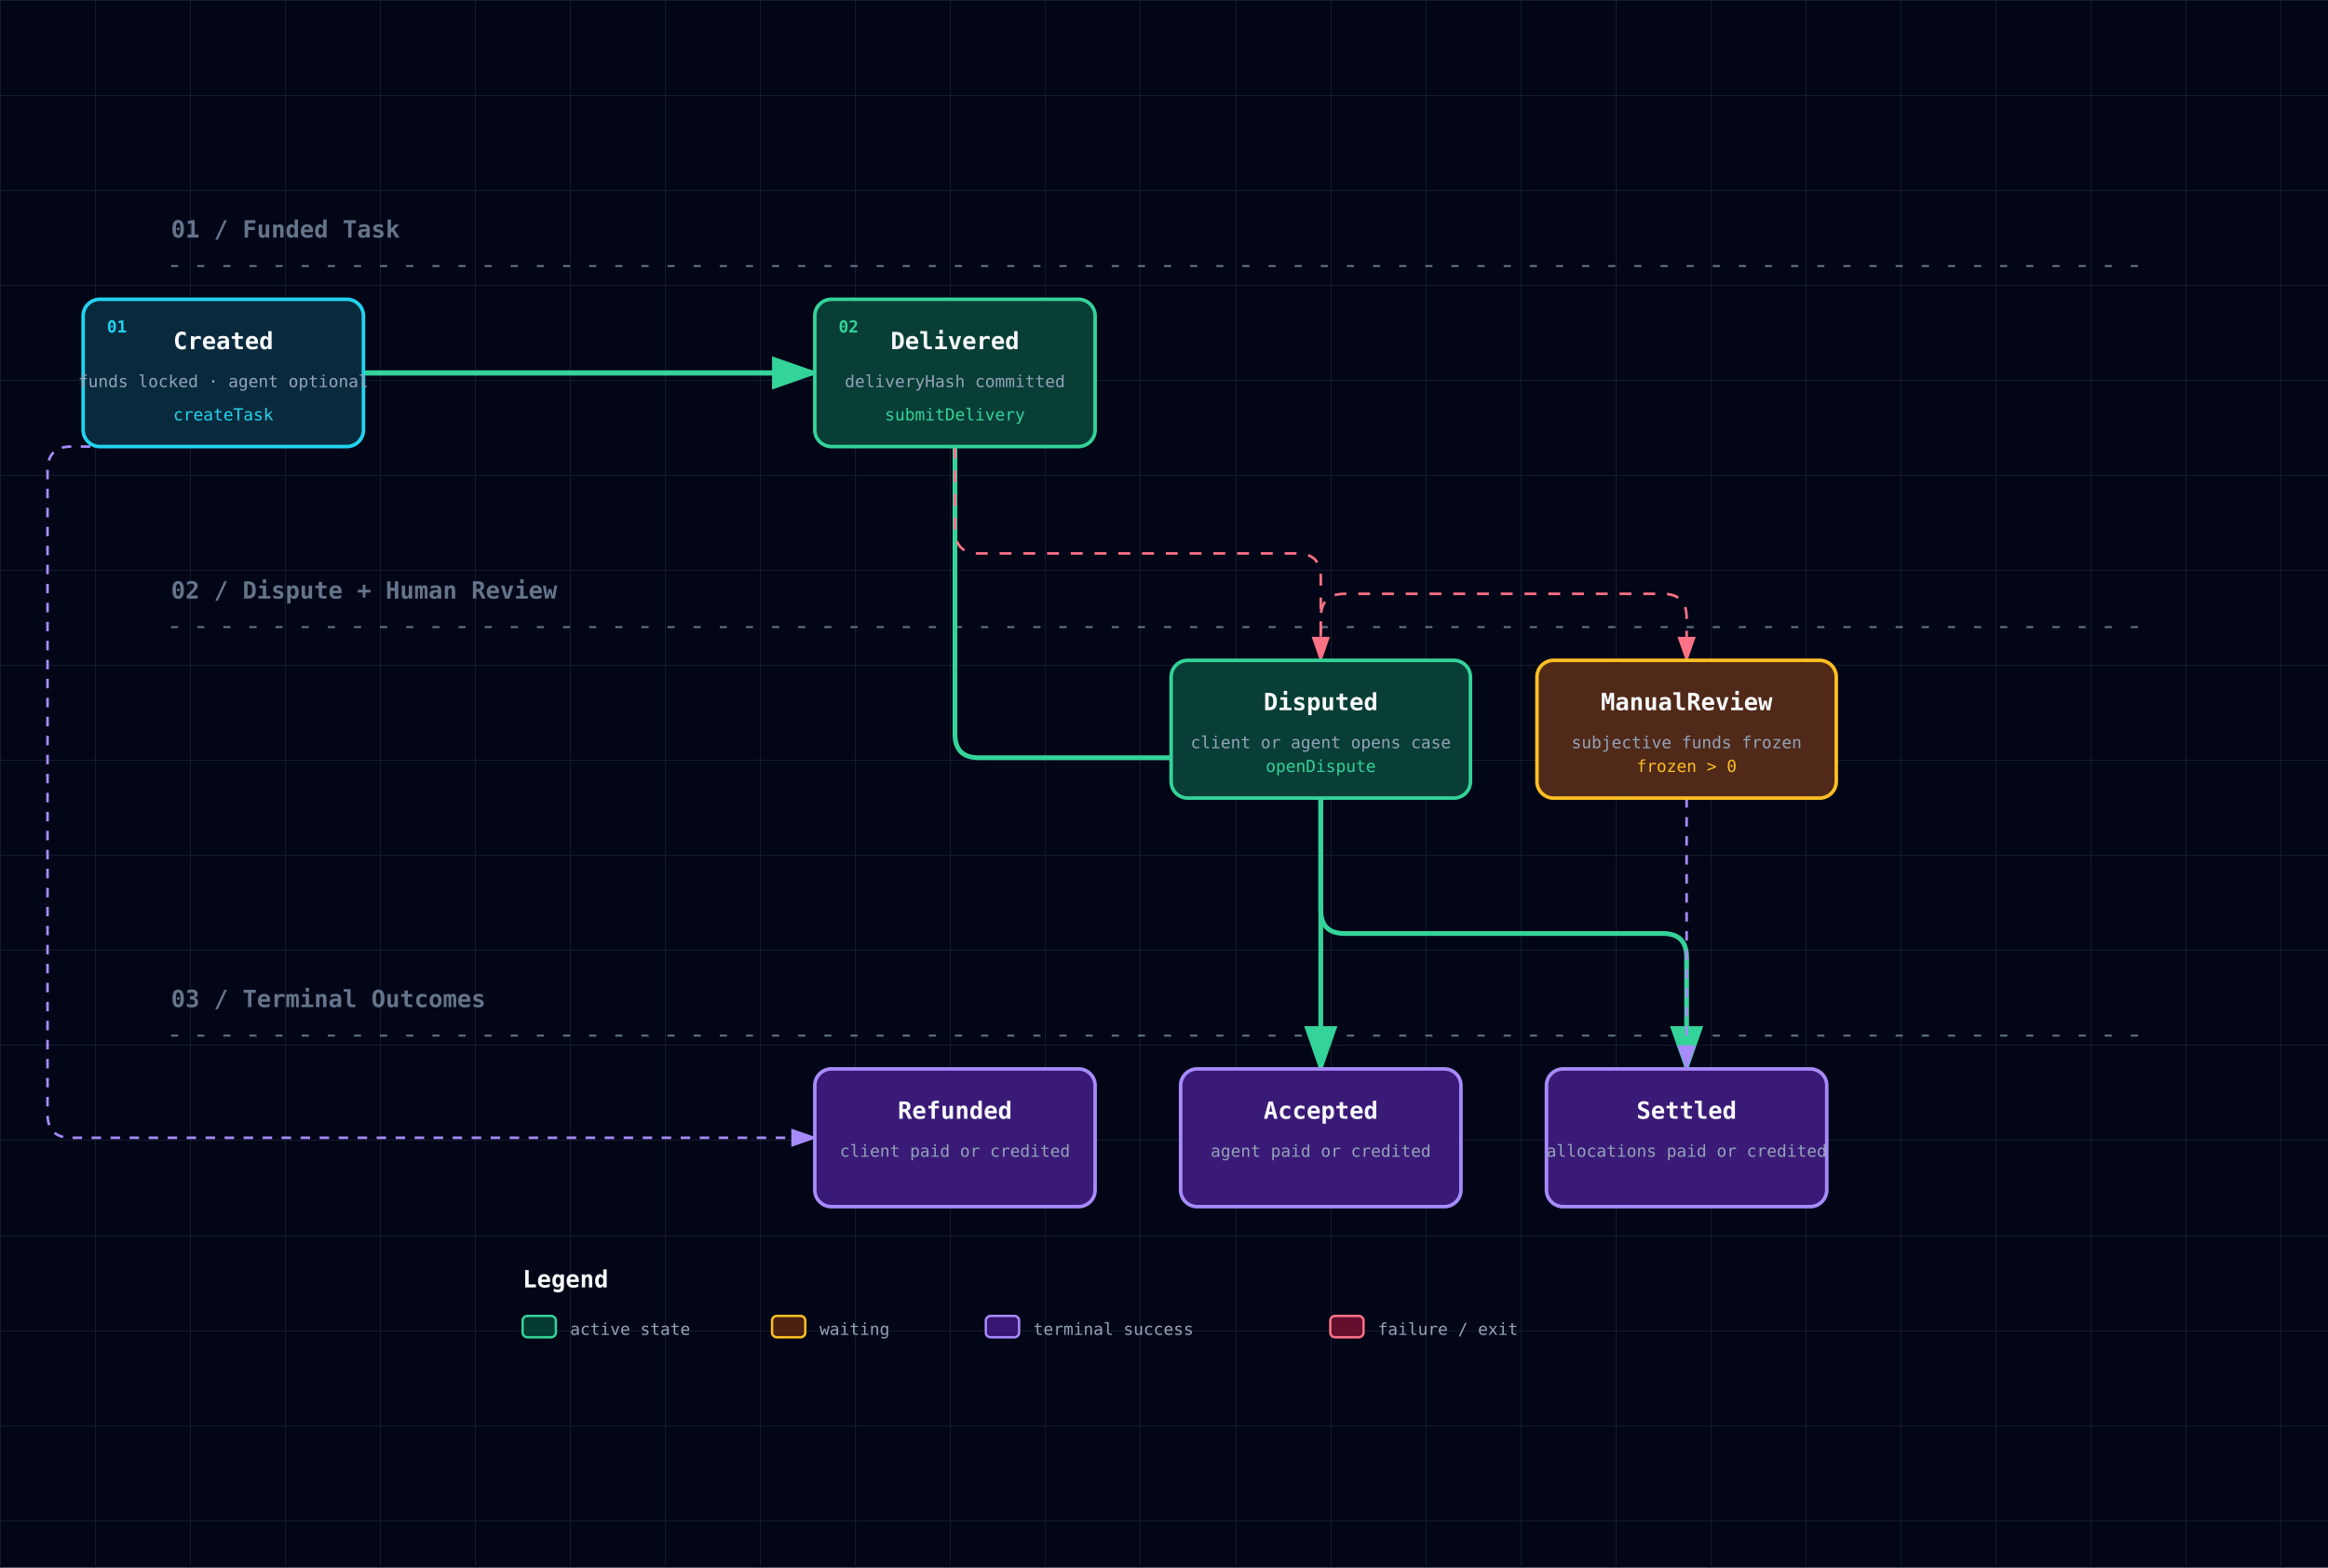
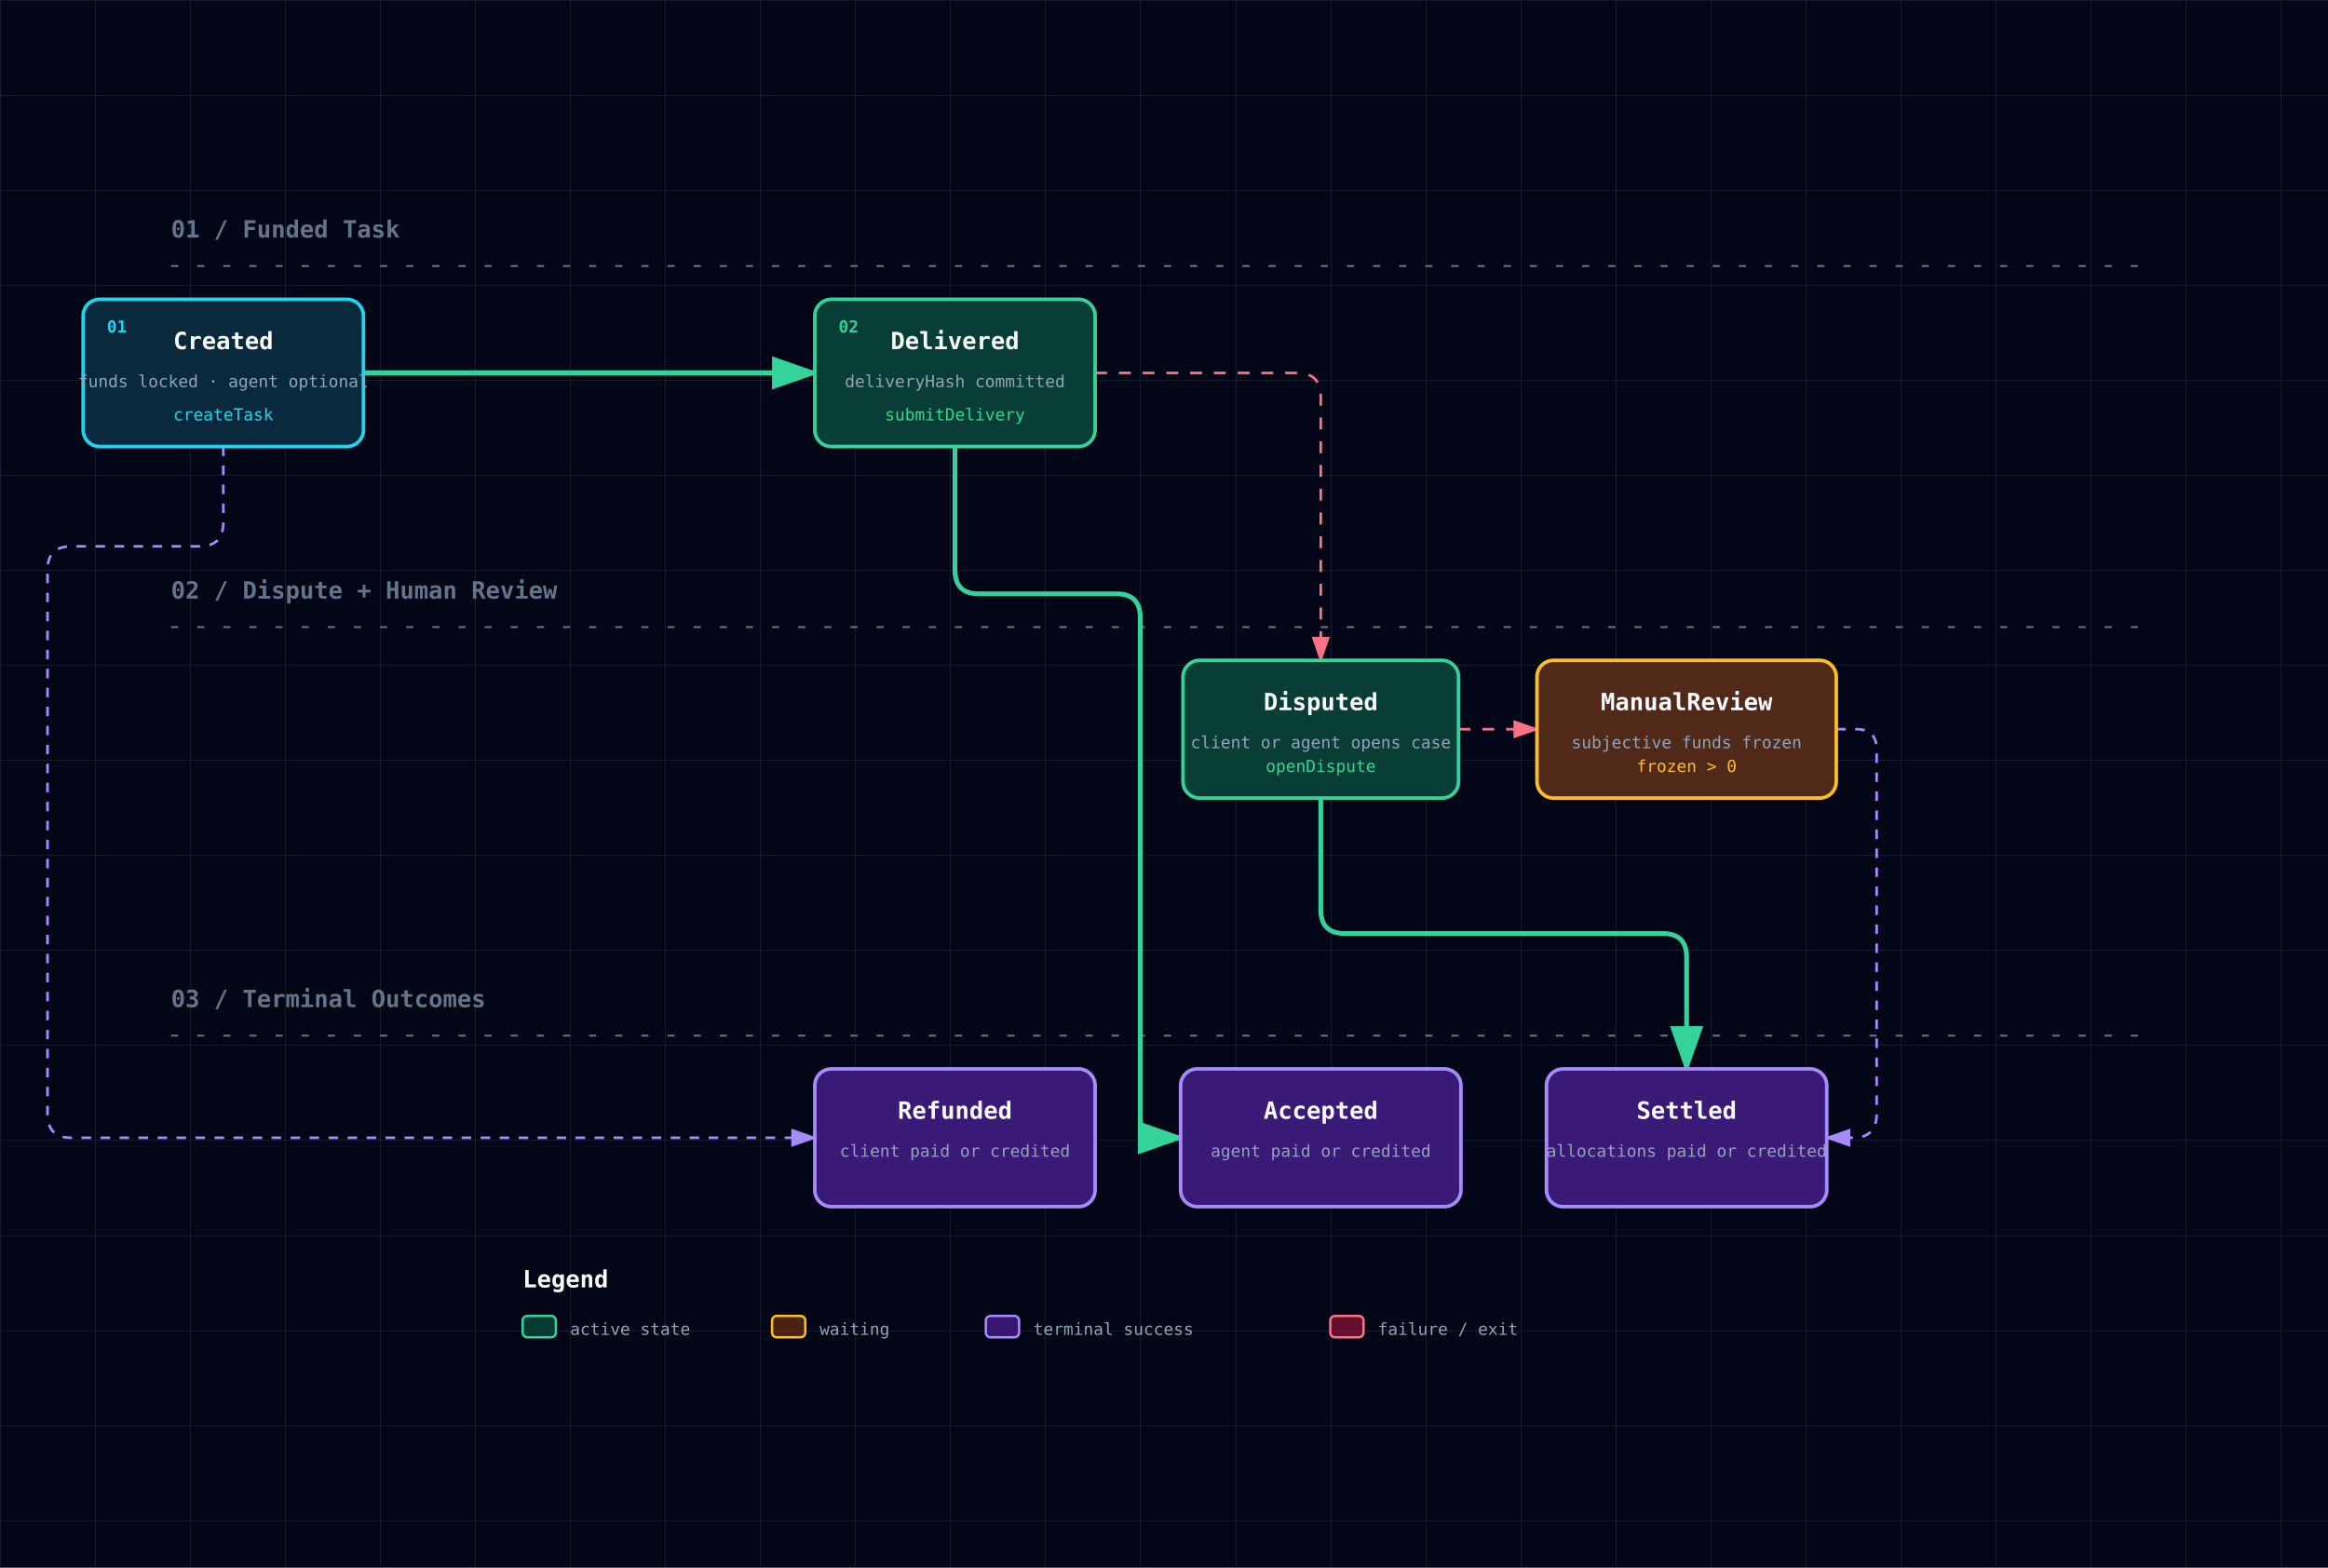
<svg xmlns="http://www.w3.org/2000/svg" viewBox="0 0 980 660" role="img" aria-label="TaskEscrow · On-chain State Machine — 7 persisted task states · exact transitions from TaskEscrow.sol (lifecycle diagram)">
+   <rect width="100%" height="100%" fill="#020617" />
  <style>
text { font-family: ui-monospace, "SFMono-Regular", Consolas, monospace; }
.c-bg-rect { fill: #020617; }
.c-grid { fill: none; stroke: #1e293b; }
.c-mask { fill: #0f172a; stroke: none; }
.c-frontend { fill: rgba(8,51,68,0.72); stroke: #22d3ee; }
.c-backend { fill: rgba(6,78,59,0.72); stroke: #34d399; }
.c-database { fill: rgba(76,29,149,0.72); stroke: #a78bfa; }
.c-cloud { fill: rgba(120,53,15,0.62); stroke: #fbbf24; }
.c-security { fill: rgba(136,19,55,0.72); stroke: #fb7185; }
.c-messagebus { fill: rgba(30,64,175,0.52); stroke: #60a5fa; }
.c-external { fill: rgba(30,41,59,0.82); stroke: #94a3b8; }
.c-security-group { fill: transparent; stroke: #fb7185; stroke-dasharray: 4,4; }
.c-region { fill: rgba(251,191,36,0.05); stroke: #fbbf24; stroke-dasharray: 8,4; }
.c-lane { fill: rgba(15,23,42,0.62); stroke: #334155; stroke-dasharray: 6,6; }
.t-primary { fill: #f8fafc; }
.t-muted { fill: #94a3b8; }
.t-dim { fill: #64748b; }
.t-frontend { fill: #22d3ee; }
.t-backend { fill: #34d399; }
.t-database { fill: #a78bfa; }
.t-cloud { fill: #fbbf24; }
.t-security { fill: #fb7185; }
.t-messagebus { fill: #60a5fa; }
.t-external { fill: #94a3b8; }
.a-default { stroke: #64748b; fill: none; }
.a-emphasis { stroke: #34d399; fill: none; }
.a-security { stroke: #fb7185; fill: none; stroke-dasharray: 5,5; }
.a-dashed { stroke: #a78bfa; fill: none; stroke-dasharray: 4,4; }
.m-default { fill: #64748b; }
.m-emphasis { fill: #34d399; }
.m-security { fill: #fb7185; }
.m-dashed { fill: #a78bfa; }
</style>
-   <rect width="100%" height="100%" fill="#020617" />
  <defs>
    <marker id="arrowhead" markerWidth="10" markerHeight="7" refX="9" refY="3.5" orient="auto">
      <polygon points="0 0, 10 3.5, 0 7" class="m-default" />
    </marker>
    <marker id="arrowhead-emphasis" markerWidth="10" markerHeight="7" refX="9" refY="3.5" orient="auto">
      <polygon points="0 0, 10 3.5, 0 7" class="m-emphasis" />
    </marker>
    <marker id="arrowhead-security" markerWidth="10" markerHeight="7" refX="9" refY="3.5" orient="auto">
      <polygon points="0 0, 10 3.5, 0 7" class="m-security" />
    </marker>
    <marker id="arrowhead-dashed" markerWidth="10" markerHeight="7" refX="9" refY="3.5" orient="auto">
      <polygon points="0 0, 10 3.5, 0 7" class="m-dashed" />
    </marker>
    <pattern id="grid" width="40" height="40" patternUnits="userSpaceOnUse">
      <path d="M 40 0 L 0 0 0 40" class="c-grid" stroke-width="0.5" />
    </pattern>
  </defs>
  <rect width="100%" height="100%" fill="url(#grid)" />
  <path d="M 72 112 L 908 112" class="a-default" stroke-width="0.8" stroke-dasharray="3,8" />
  <text x="72" y="100" class="t-dim" font-size="10" font-weight="600">01 / Funded Task</text>
  <path d="M 72 264 L 908 264" class="a-default" stroke-width="0.8" stroke-dasharray="3,8" />
  <text x="72" y="252" class="t-dim" font-size="10" font-weight="600">02 / Dispute + Human Review</text>
  <path d="M 72 436 L 908 436" class="a-default" stroke-width="0.8" stroke-dasharray="3,8" />
  <text x="72" y="424" class="t-dim" font-size="10" font-weight="600">03 / Terminal Outcomes</text>
  <path d="M 154 157 L 440 157" class="a-emphasis" stroke-width="2.2" marker-end="url(#arrowhead-emphasis)" />
  <path d="M 153 157 L 343 157" class="a-emphasis" stroke-width="2" marker-end="url(#arrowhead-emphasis)" />
-   <path d="M 94 188 L 30 188 Q 20 188 20 198 L 20 469 Q 20 479 30 479 L 343 479" class="a-dashed" stroke-width="1.1" marker-end="url(#arrowhead-dashed)" />
-   <path d="M 402 188 L 402 309 Q 402 319 412 319 L 546 319 Q 556 319 556 329 L 556 450" class="a-emphasis" stroke-width="2" marker-end="url(#arrowhead-emphasis)" />
-   <path d="M 402 188 L 402 223 Q 402 233 412 233 L 546 233 Q 556 233 556 243 L 556 278" class="a-security" stroke-width="1.1" marker-end="url(#arrowhead-security)" />
-   <path d="M 556 278 L 556 260 Q 556 250 566 250 L 700 250 Q 710 250 710 260 L 710 278" class="a-security" stroke-width="1.1" marker-end="url(#arrowhead-security)" />
+   <path d="M 94 188 L 94 220 Q 94 230 84 230 L 30 230 Q 20 230 20 240 L 20 469 Q 20 479 30 479 L 343 479" class="a-dashed" stroke-width="1.1" marker-end="url(#arrowhead-dashed)" />
+   <path d="M 402 188 L 402 240 Q 402 250 412 250 L 470 250 Q 480 250 480 260 L 480 470.5 Q 480 479 488.5 479 L 497 479" class="a-emphasis" stroke-width="2" marker-end="url(#arrowhead-emphasis)" />
+   <path d="M 461 157 L 546 157 Q 556 157 556 167 L 556 278" class="a-security" stroke-width="1.1" marker-end="url(#arrowhead-security)" />
+   <path d="M 614 307 L 647 307" class="a-security" stroke-width="1.1" marker-end="url(#arrowhead-security)" />
  <path d="M 556 336 L 556 383 Q 556 393 566 393 L 700 393 Q 710 393 710 403 L 710 450" class="a-emphasis" stroke-width="2" marker-end="url(#arrowhead-emphasis)" />
-   <path d="M 710 336 L 710 450" class="a-dashed" stroke-width="1.1" marker-end="url(#arrowhead-dashed)" />
+   <path d="M 773 307 L 781.5 307 Q 790 307 790 315.5 L 790 469 Q 790 479 780 479 L 769 479" class="a-dashed" stroke-width="1.1" marker-end="url(#arrowhead-dashed)" />
  <rect x="35" y="126" width="118" height="62" rx="7" class="c-mask" />
  <rect x="35" y="126" width="118" height="62" rx="7" class="c-frontend" stroke-width="1.5" />
  <text x="45" y="140" class="t-frontend" font-size="7" font-weight="700">01</text>
  <text x="94" y="147" class="t-primary" font-size="10" font-weight="600" text-anchor="middle">Created</text>
  <text x="94" y="163" class="t-muted" font-size="7" text-anchor="middle">funds locked · agent optional</text>
  <text x="94" y="177" class="t-frontend" font-size="7" text-anchor="middle">createTask</text>
  <rect x="343" y="126" width="118" height="62" rx="7" class="c-mask" />
  <rect x="343" y="126" width="118" height="62" rx="7" class="c-backend" stroke-width="1.5" />
  <text x="353" y="140" class="t-backend" font-size="7" font-weight="700">02</text>
  <text x="402" y="147" class="t-primary" font-size="10" font-weight="600" text-anchor="middle">Delivered</text>
  <text x="402" y="163" class="t-muted" font-size="7" text-anchor="middle">deliveryHash committed</text>
  <text x="402" y="177" class="t-backend" font-size="7" text-anchor="middle">submitDelivery</text>
-   <rect x="493" y="278" width="126" height="58" rx="7" class="c-mask" />
-   <rect x="493" y="278" width="126" height="58" rx="7" class="c-backend" stroke-width="1.5" />
+   <rect x="498" y="278" width="116" height="58" rx="7" class="c-mask" />
+   <rect x="498" y="278" width="116" height="58" rx="7" class="c-backend" stroke-width="1.5" />
  <text x="556" y="299" class="t-primary" font-size="10" font-weight="600" text-anchor="middle">Disputed</text>
  <text x="556" y="315" class="t-muted" font-size="7" text-anchor="middle">client or agent opens case</text>
  <text x="556" y="325" class="t-backend" font-size="7" text-anchor="middle">openDispute</text>
  <rect x="647" y="278" width="126" height="58" rx="7" class="c-mask" />
  <rect x="647" y="278" width="126" height="58" rx="7" class="c-cloud" stroke-width="1.5" />
  <text x="710" y="299" class="t-primary" font-size="10" font-weight="600" text-anchor="middle">ManualReview</text>
  <text x="710" y="315" class="t-muted" font-size="7" text-anchor="middle">subjective funds frozen</text>
  <text x="710" y="325" class="t-cloud" font-size="7" text-anchor="middle">frozen &gt; 0</text>
  <rect x="343" y="450" width="118" height="58" rx="7" class="c-mask" />
  <rect x="343" y="450" width="118" height="58" rx="7" class="c-database" stroke-width="1.5" />
  <text x="402" y="471" class="t-primary" font-size="10" font-weight="600" text-anchor="middle">Refunded</text>
  <text x="402" y="487" class="t-muted" font-size="7" text-anchor="middle">client paid or credited</text>
  <rect x="497" y="450" width="118" height="58" rx="7" class="c-mask" />
  <rect x="497" y="450" width="118" height="58" rx="7" class="c-database" stroke-width="1.5" />
  <text x="556" y="471" class="t-primary" font-size="10" font-weight="600" text-anchor="middle">Accepted</text>
  <text x="556" y="487" class="t-muted" font-size="7" text-anchor="middle">agent paid or credited</text>
  <rect x="651" y="450" width="118" height="58" rx="7" class="c-mask" />
  <rect x="651" y="450" width="118" height="58" rx="7" class="c-database" stroke-width="1.5" />
  <text x="710" y="471" class="t-primary" font-size="10" font-weight="600" text-anchor="middle">Settled</text>
  <text x="710" y="487" class="t-muted" font-size="7" text-anchor="middle">allocations paid or credited</text>
  <text x="220" y="542" class="t-primary" font-size="10" font-weight="600">Legend</text>
  <rect x="220" y="554" width="14" height="9" rx="2" class="c-backend" stroke-width="1" />
  <text x="240" y="562" class="t-muted" font-size="7">active state</text>
  <rect x="325" y="554" width="14" height="9" rx="2" class="c-cloud" stroke-width="1" />
  <text x="345" y="562" class="t-muted" font-size="7">waiting</text>
  <rect x="415" y="554" width="14" height="9" rx="2" class="c-database" stroke-width="1" />
  <text x="435" y="562" class="t-muted" font-size="7">terminal success</text>
  <rect x="560" y="554" width="14" height="9" rx="2" class="c-security" stroke-width="1" />
  <text x="580" y="562" class="t-muted" font-size="7">failure / exit</text>
</svg>
